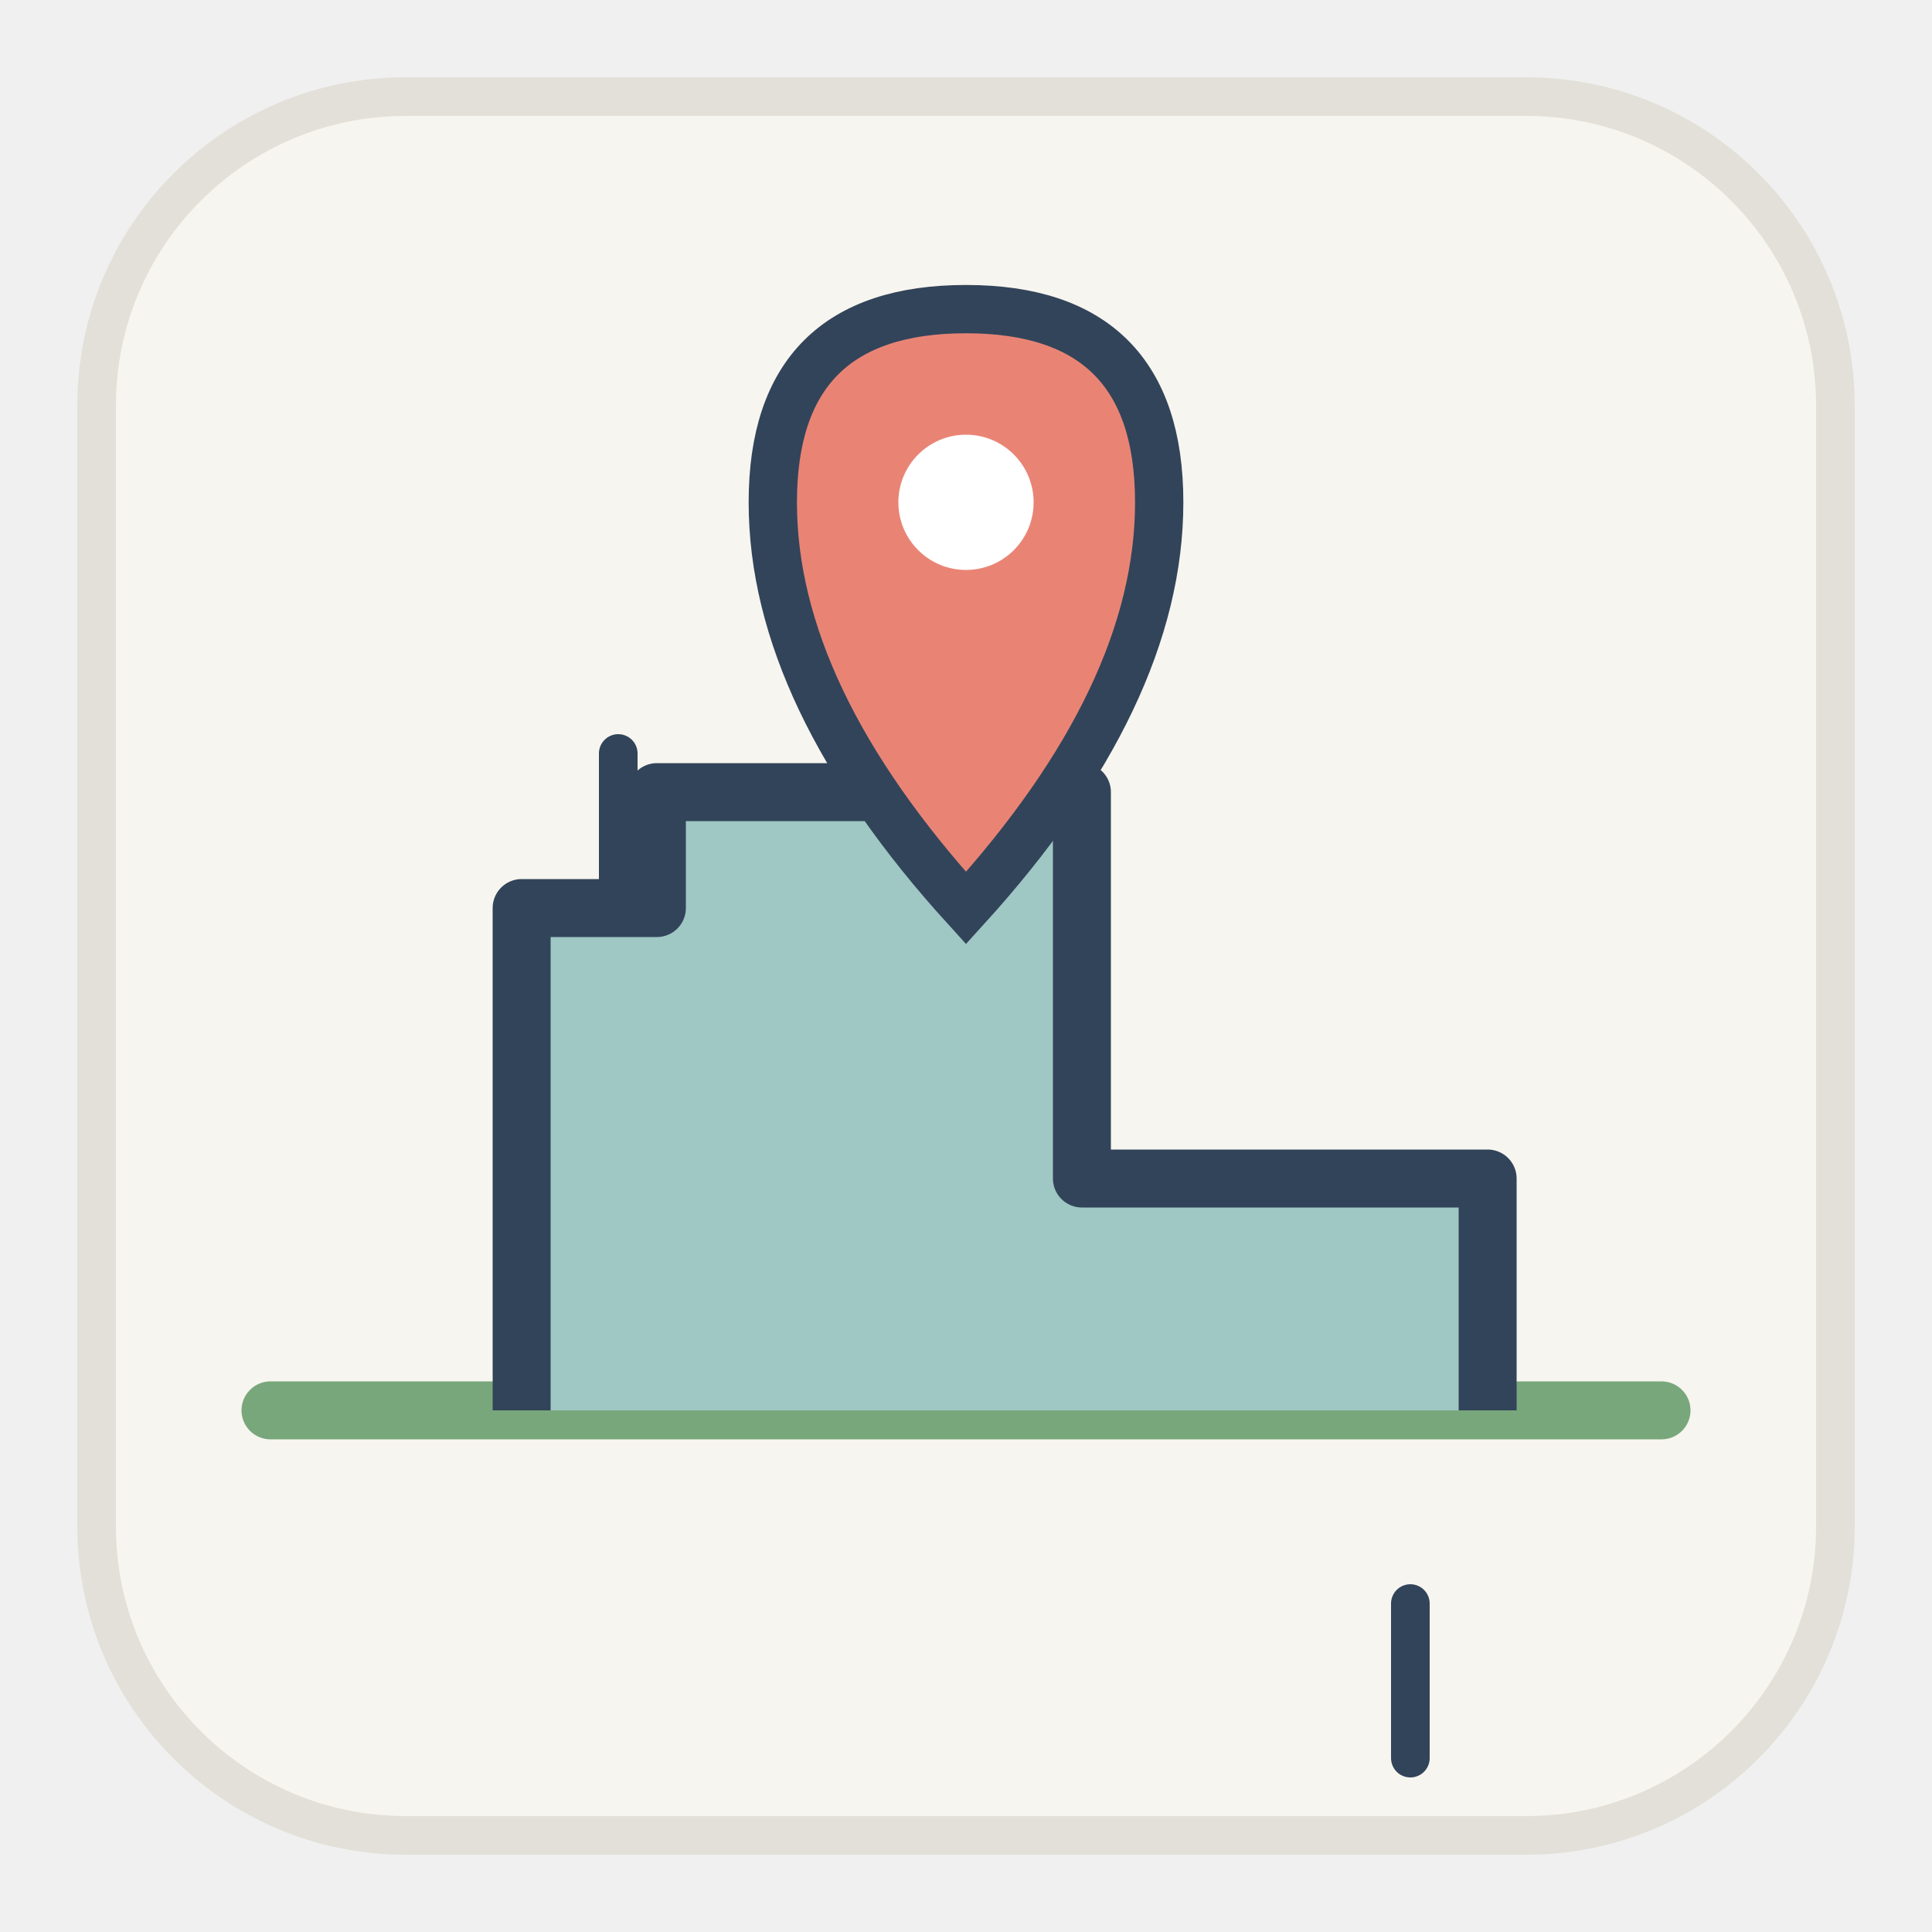
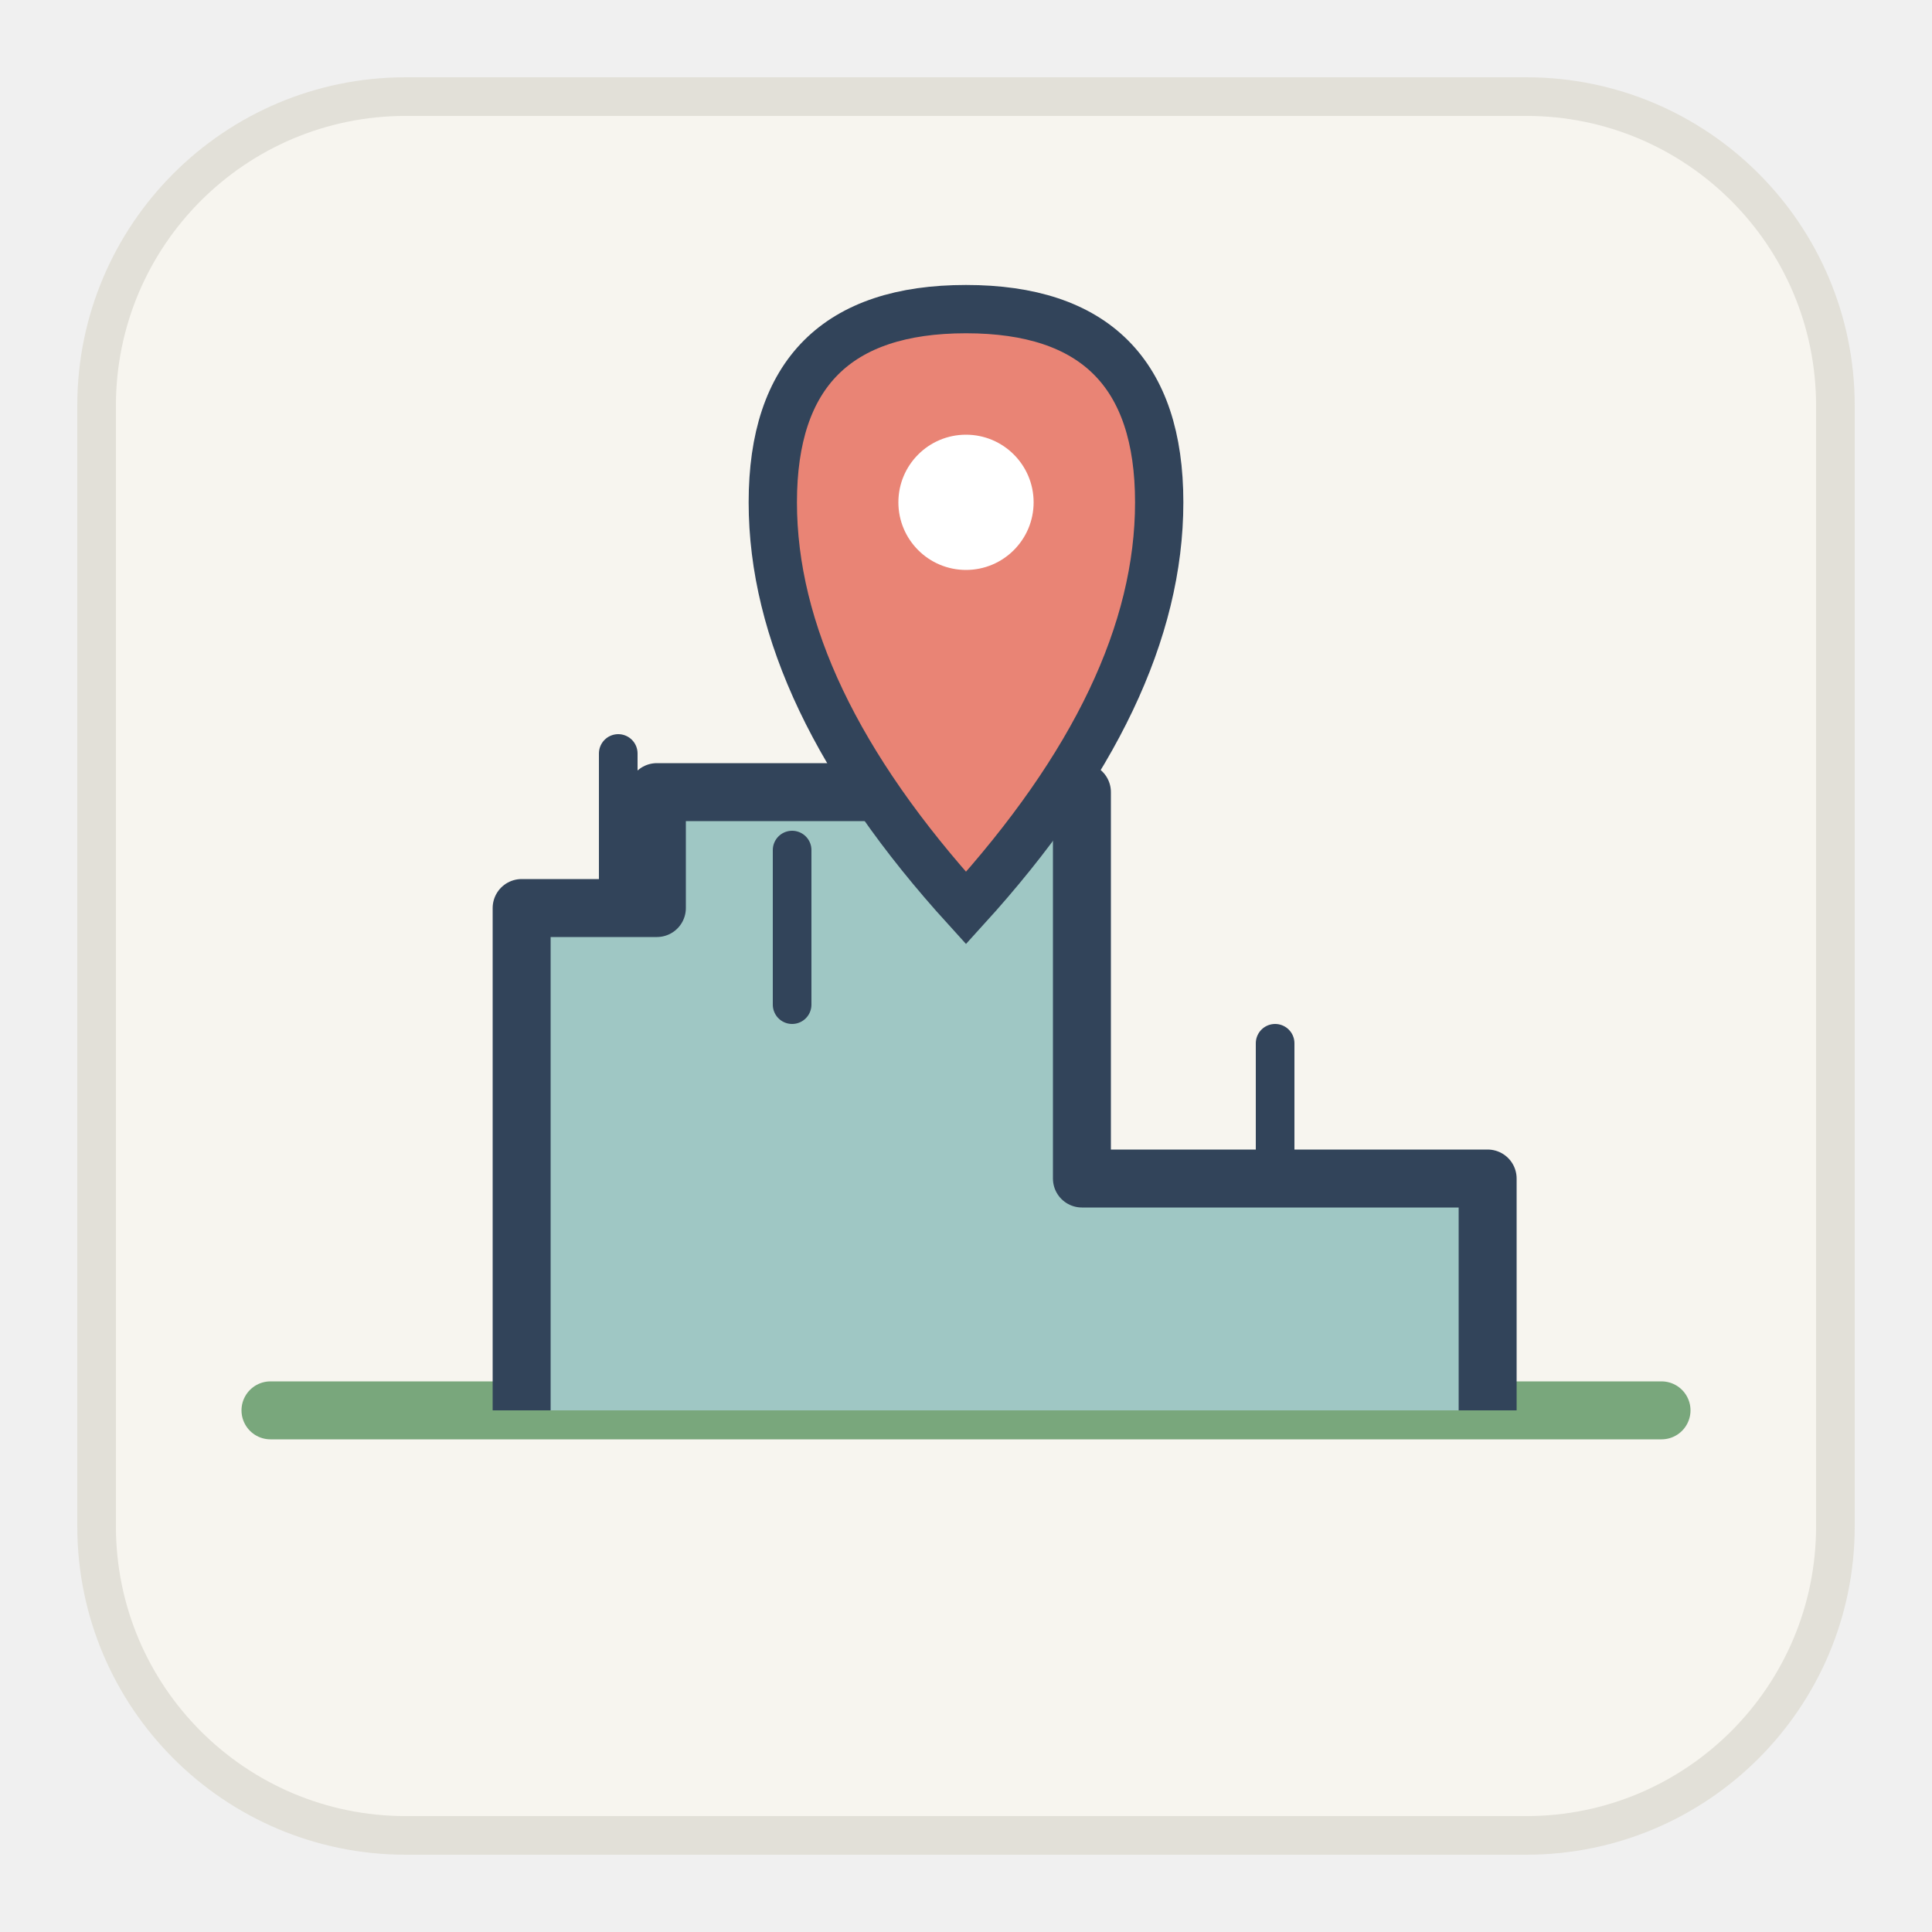
<svg xmlns="http://www.w3.org/2000/svg" viewBox="0 0 100 100">
  <rect x="5" y="5" width="90" height="90" rx="16" fill="#F7F5EF" stroke="#E2E0D8" stroke-width="2" />
  <path d="M14 73h72" stroke="#79A77C" stroke-width="3" stroke-linecap="round" />
  <path d="M27 73V47h7v-6h22V61h21v12" fill="#9FC7C4" stroke="#32445A" stroke-width="3" stroke-linejoin="round" />
-   <path d="M32 46v-7m41 52v-8m66 60v-6" stroke="#32445A" stroke-width="2" stroke-linecap="round" />
+   <path d="M32 46v-7M41 52v-8M66 60v-6" stroke="#32445A" stroke-width="2" stroke-linecap="round" />
  <path d="M50 16q10 0 10 10 0 10-10 21-10-11-10-21 0-10 10-10z" fill="#E98475" stroke="#32445A" stroke-width="2.5" />
  <circle cx="50" cy="26" r="3.5" fill="#FFF" />
</svg>
